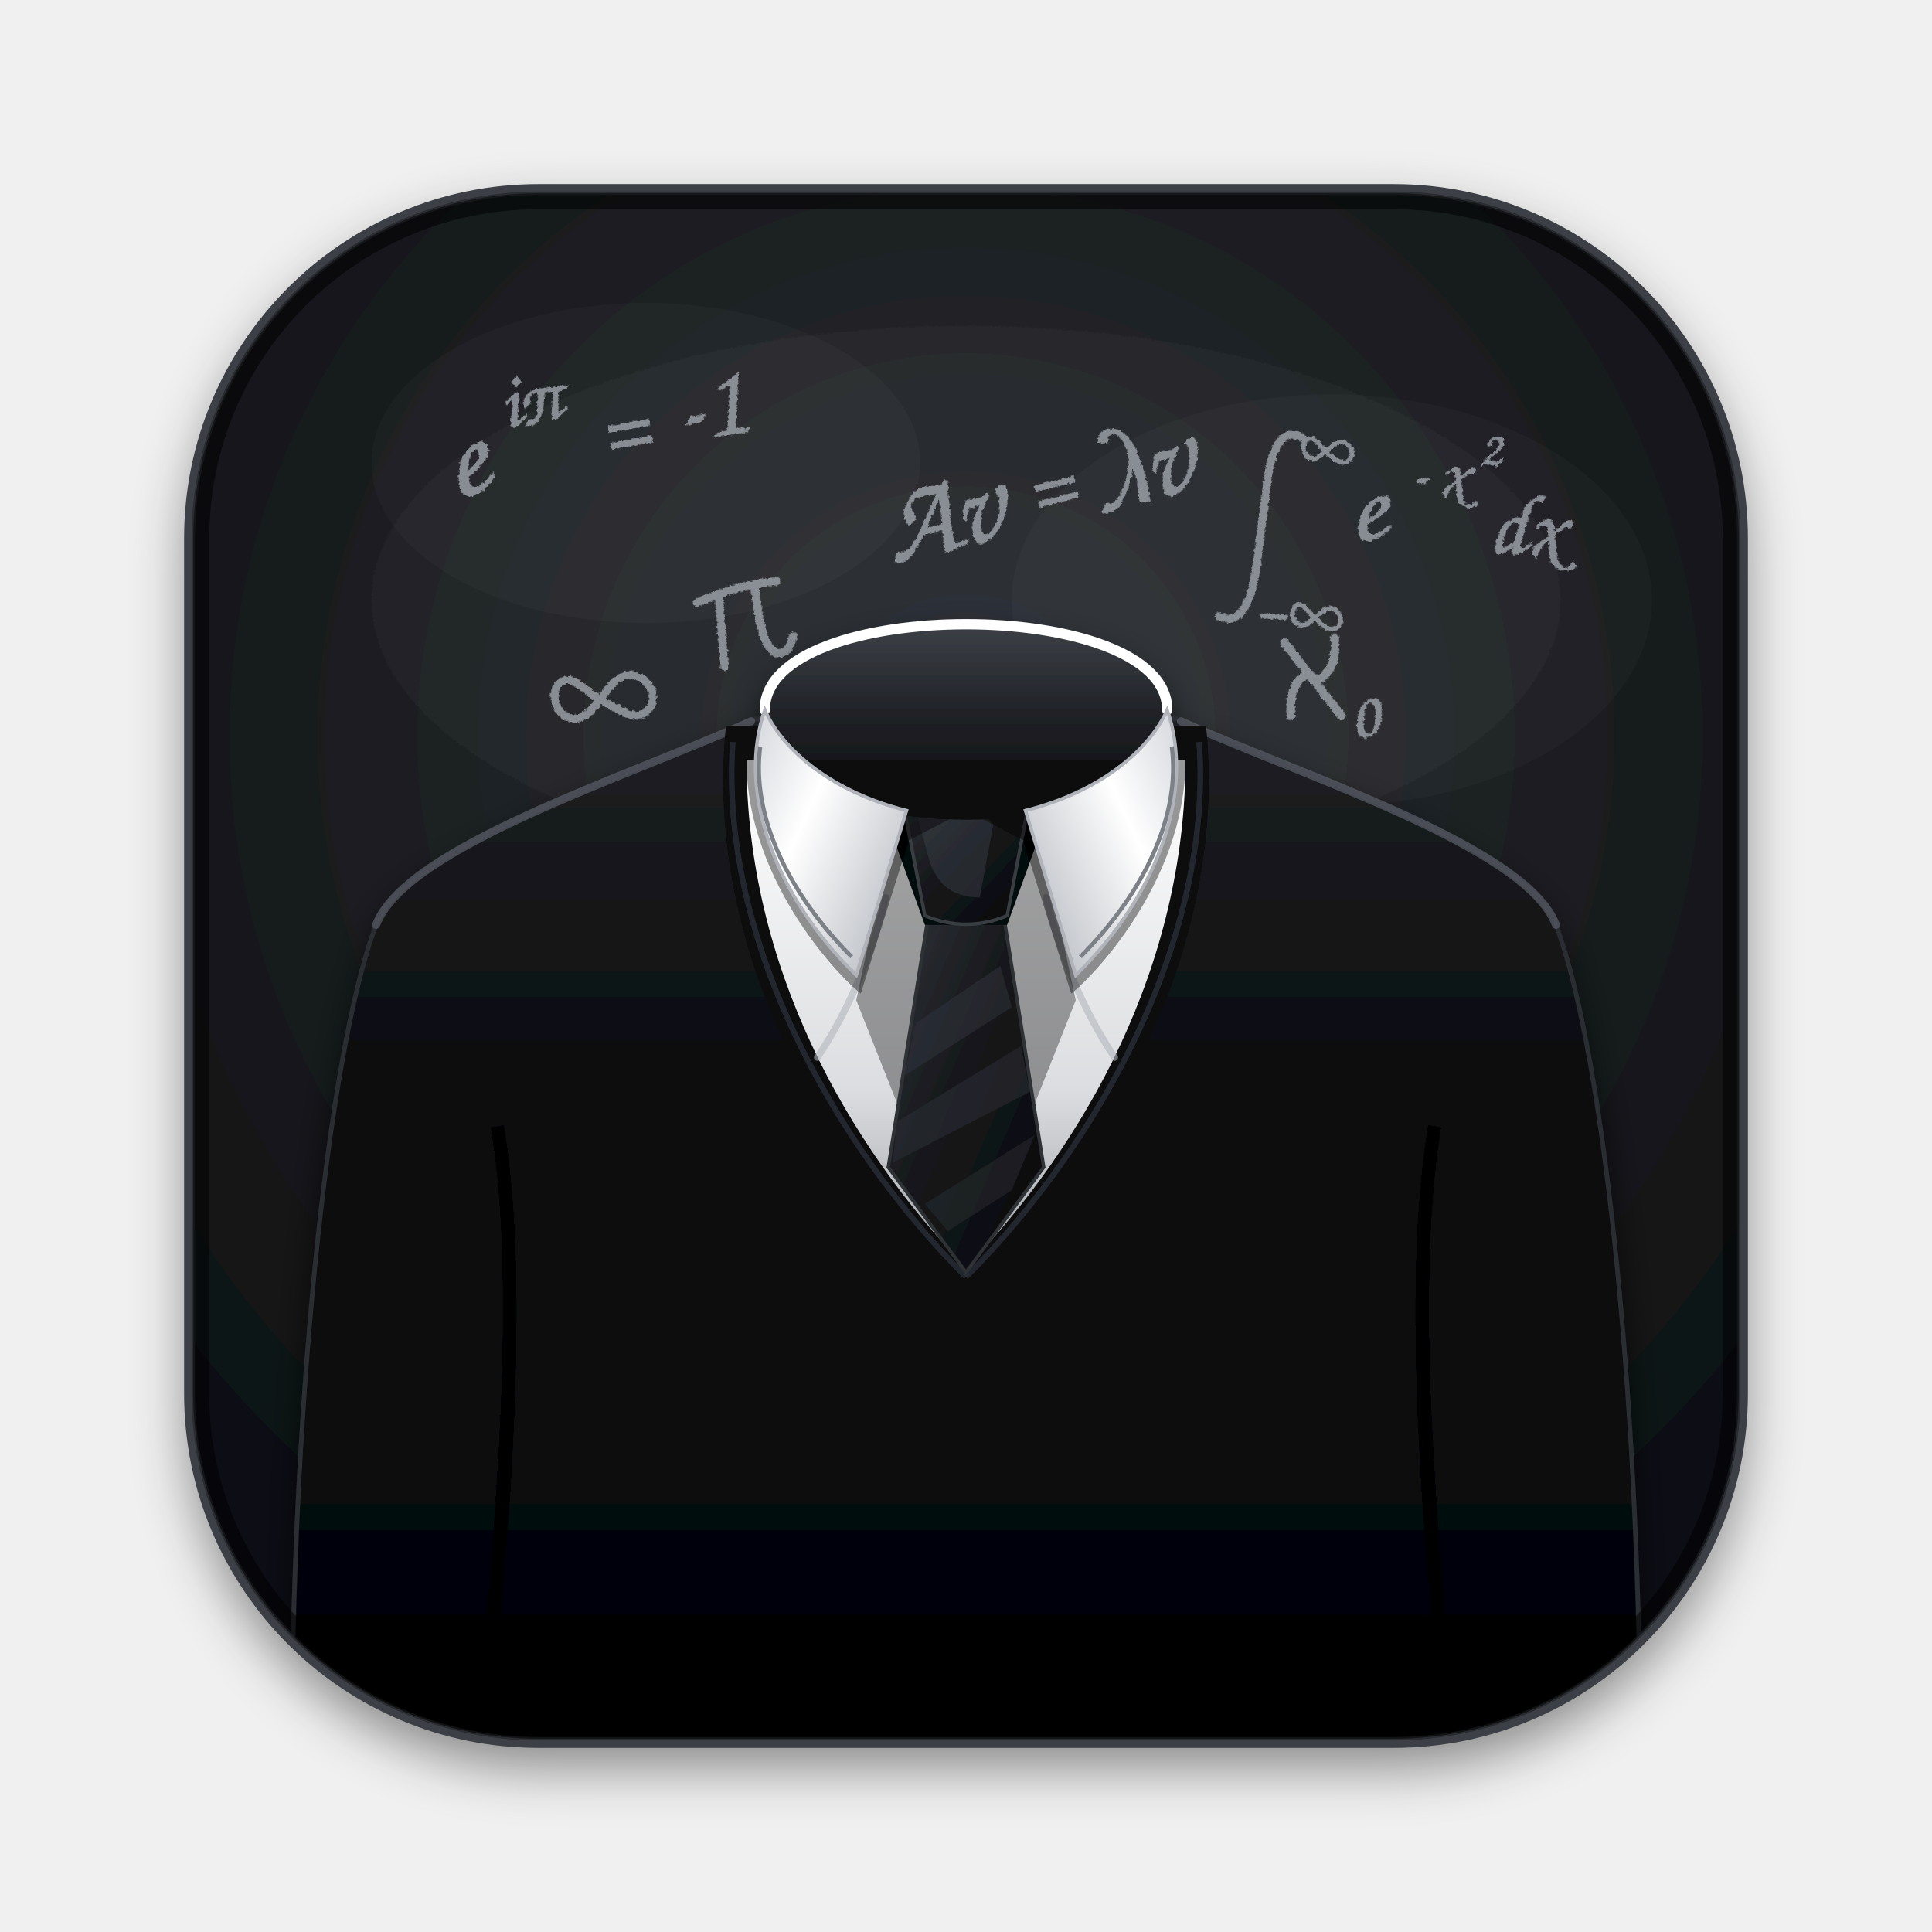
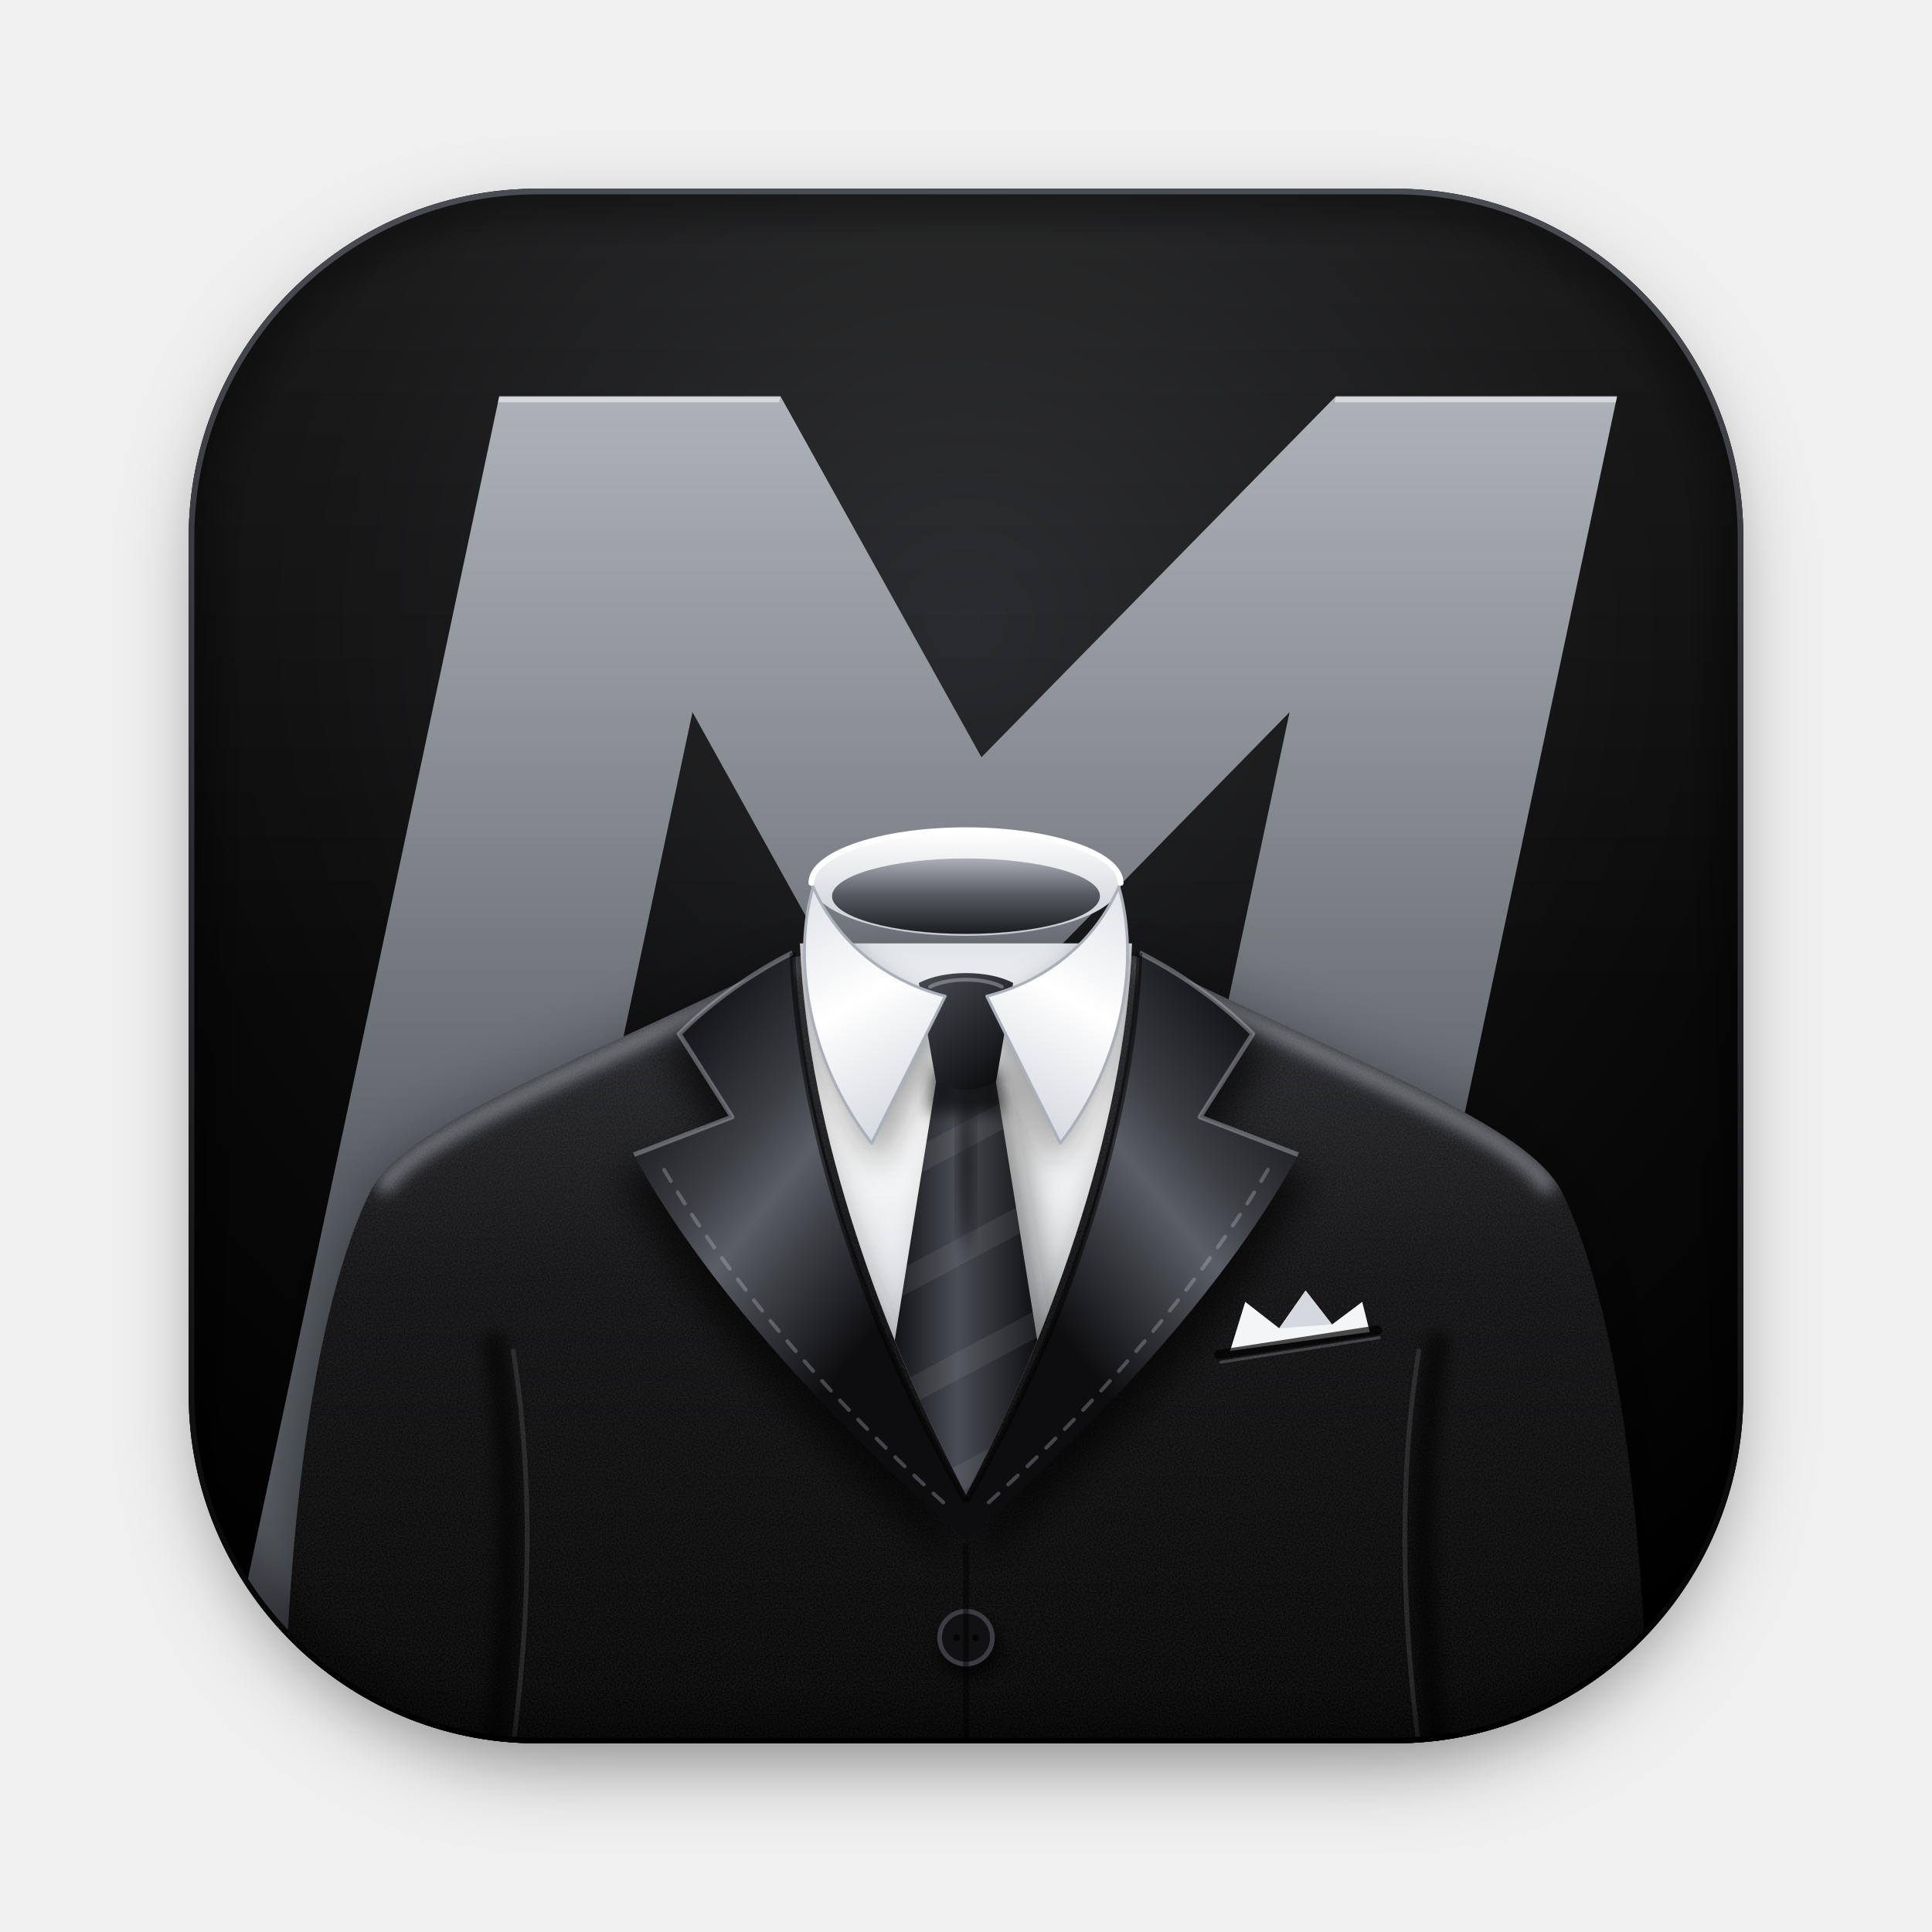
<svg xmlns="http://www.w3.org/2000/svg" viewBox="0 0 1024 1024" width="1024" height="1024">
  <defs>
-     <clipPath id="icon-clip">
-       <rect x="60" y="60" width="680" height="680" rx="153" ry="153" />
+     <clipPath id="body">
+       <rect x="100" y="100" width="824" height="824" rx="185" ry="185" />
    </clipPath>
-     <radialGradient id="board" cx="50%" cy="35%" r="65%" fx="50%" fy="35%">
-       <stop offset="0%" stop-color="#2c3034" />
-       <stop offset="60%" stop-color="#1b1e21" />
-       <stop offset="100%" stop-color="#0f1113" />
+     <clipPath id="jacket">
+       <path d="M 150,940 C 152,800 168,690 196,632 C 214,596 300,566 418,508 C 450,499 574,499 606,508 C 724,566 810,596 828,632 C 856,690 872,800 874,940 Z" />
+     </clipPath>
+     <clipPath id="shirt">
+       <path d="M 424,500 C 428,602 470,712 512,792 C 554,712 596,602 600,500 Z" />
+     </clipPath>
+     <clipPath id="blade">
+       <path d="M 497,568 L 527,568 L 558,762 L 512,816 L 466,762 Z" />
+     </clipPath>
+     <radialGradient id="board" gradientUnits="userSpaceOnUse" cx="512" cy="330" r="640">
+       <stop offset="0" stop-color="#232427" />
+       <stop offset="0.55" stop-color="#0c0c0d" />
+       <stop offset="1" stop-color="#000000" />
    </radialGradient>
-     <linearGradient id="suit-grad" x1="0%" y1="0%" x2="0%" y2="100%">
-       <stop offset="0%" stop-color="#1e2024" />
-       <stop offset="35%" stop-color="#0c0d0f" />
-       <stop offset="100%" stop-color="#030304" />
+     <linearGradient id="suit" gradientUnits="userSpaceOnUse" x1="0" y1="500" x2="0" y2="924">
+       <stop offset="0" stop-color="#2c2d31" />
+       <stop offset="0.42" stop-color="#111113" />
+       <stop offset="1" stop-color="#040404" />
    </linearGradient>
-     <linearGradient id="shirt-grad" x1="0%" y1="0%" x2="0%" y2="100%">
-       <stop offset="0%" stop-color="#ffffff" />
-       <stop offset="65%" stop-color="#dcdde0" />
-       <stop offset="100%" stop-color="#9ea2a8" />
+     <linearGradient id="lapel" gradientUnits="userSpaceOnUse" x1="350" y1="540" x2="500" y2="660">
+       <stop offset="0" stop-color="#0d0d0f" />
+       <stop offset="0.38" stop-color="#3b3d43" />
+       <stop offset="0.55" stop-color="#5b5e66" />
+       <stop offset="0.72" stop-color="#3b3d43" />
+       <stop offset="1" stop-color="#0d0d0f" />
    </linearGradient>
-     <linearGradient id="collar-left" x1="0%" y1="0%" x2="100%" y2="80%">
-       <stop offset="0%" stop-color="#d4d7dc" />
-       <stop offset="40%" stop-color="#ffffff" />
-       <stop offset="100%" stop-color="#b8bcc2" />
+     <linearGradient id="letter" gradientUnits="userSpaceOnUse" x1="0" y1="190" x2="0" y2="640">
+       <stop offset="0" stop-color="#a9adb4" />
+       <stop offset="1" stop-color="#5f636a" />
    </linearGradient>
-     <linearGradient id="collar-right" x1="100%" y1="0%" x2="0%" y2="80%">
-       <stop offset="0%" stop-color="#d4d7dc" />
-       <stop offset="40%" stop-color="#ffffff" />
-       <stop offset="100%" stop-color="#b8bcc2" />
+     <linearGradient id="shirt-fill" gradientUnits="userSpaceOnUse" x1="0" y1="500" x2="0" y2="792">
+       <stop offset="0" stop-color="#e3e6ea" />
+       <stop offset="0.3" stop-color="#ffffff" />
+       <stop offset="1" stop-color="#c3c8d0" />
    </linearGradient>
-     <linearGradient id="neck-hole" x1="0%" y1="0%" x2="0%" y2="100%">
-       <stop offset="0%" stop-color="#3d4047" />
-       <stop offset="50%" stop-color="#1e2024" />
-       <stop offset="100%" stop-color="#0b0c0e" />
+     <linearGradient id="wing" gradientUnits="userSpaceOnUse" x1="424" y1="470" x2="500" y2="600">
+       <stop offset="0" stop-color="#dfe2e7" />
+       <stop offset="0.45" stop-color="#ffffff" />
+       <stop offset="1" stop-color="#cdd1d8" />
    </linearGradient>
-     <linearGradient id="tie-grad" x1="0%" y1="0%" x2="100%" y2="100%">
-       <stop offset="0%" stop-color="#32353b" />
-       <stop offset="45%" stop-color="#16181b" />
-       <stop offset="100%" stop-color="#08090b" />
+     <linearGradient id="stand" gradientUnits="userSpaceOnUse" x1="0" y1="440" x2="0" y2="496">
+       <stop offset="0" stop-color="#ffffff" />
+       <stop offset="1" stop-color="#c6cad1" />
    </linearGradient>
-     <filter id="drop-shadow" x="-15%" y="-15%" width="130%" height="130%">
-       <feDropShadow dx="0" dy="8" stdDeviation="8" flood-color="#000000" flood-opacity="0.65" />
+     <linearGradient id="hollow" gradientUnits="userSpaceOnUse" x1="0" y1="452" x2="0" y2="496">
+       <stop offset="0" stop-color="#b9bec6" />
+       <stop offset="0.5" stop-color="#555a62" />
+       <stop offset="1" stop-color="#16181b" />
+     </linearGradient>
+     <linearGradient id="tie" gradientUnits="userSpaceOnUse" x1="466" y1="0" x2="558" y2="0">
+       <stop offset="0" stop-color="#050506" />
+       <stop offset="0.45" stop-color="#4a4d55" />
+       <stop offset="1" stop-color="#030303" />
+     </linearGradient>
+     <linearGradient id="knot" gradientUnits="userSpaceOnUse" x1="487" y1="514" x2="537" y2="579">
+       <stop offset="0" stop-color="#4a4d55" />
+       <stop offset="1" stop-color="#050506" />
+     </linearGradient>
+     <linearGradient id="gloss" gradientUnits="userSpaceOnUse" x1="0" y1="100" x2="0" y2="520">
+       <stop offset="0" stop-color="#ffffff" stop-opacity="0.14" />
+       <stop offset="1" stop-color="#ffffff" stop-opacity="0" />
+     </linearGradient>
+     <linearGradient id="edge" gradientUnits="userSpaceOnUse" x1="0" y1="100" x2="0" y2="924">
+       <stop offset="0" stop-color="#4a4d53" />
+       <stop offset="1" stop-color="#000000" />
+     </linearGradient>
+     <filter id="blur-4" x="-30%" y="-30%" width="160%" height="160%">
+       <feGaussianBlur stdDeviation="4" />
    </filter>
-     <filter id="chalk-effect" x="-10%" y="-10%" width="120%" height="120%">
-       <feTurbulence type="fractalNoise" baseFrequency="0.8" numOctaves="3" result="noise" />
-       <feDisplacementMap in="SourceGraphic" in2="noise" scale="1.6" xChannelSelector="R" yChannelSelector="G" />
+     <filter id="blur-9" x="-30%" y="-30%" width="160%" height="160%">
+       <feGaussianBlur stdDeviation="9" />
    </filter>
-     <filter id="icon-shadow" x="-10%" y="-10%" width="120%" height="125%">
-       <feDropShadow dx="0" dy="10" stdDeviation="12" flood-color="#000000" flood-opacity="0.45" />
+     <filter id="blur-22" x="-30%" y="-30%" width="160%" height="160%">
+       <feGaussianBlur stdDeviation="22" />
+     </filter>
+     <filter id="wool" x="0" y="0" width="100%" height="100%">
+       <feTurbulence type="fractalNoise" baseFrequency="1.1" numOctaves="2" seed="3" />
+       <feColorMatrix type="matrix" values="0 0 0 0 1  0 0 0 0 1  0 0 0 0 1  0 0 0 0.13 -0.03" />
    </filter>
  </defs>
-   <g transform="translate(27.294 27.294) scale(1.211765)">
-     <rect x="60" y="60" width="680" height="680" rx="153" ry="153" fill="url(#board)" filter="url(#icon-shadow)" />
-     <g clip-path="url(#icon-clip)">
-       <ellipse cx="400" cy="240" rx="260" ry="120" fill="#ffffff" opacity="0.03" filter="url(#chalk-effect)" />
-       <ellipse cx="260" cy="180" rx="120" ry="70" fill="#ffffff" opacity="0.025" />
-       <ellipse cx="560" cy="240" rx="140" ry="90" fill="#ffffff" opacity="0.025" />
-       <g fill="#a3a8af" stroke="#a3a8af" font-family="'Chalkboard SE', 'Bradley Hand', 'Segoe Print', 'Comic Sans MS', cursive, serif" font-style="italic" opacity="0.78" filter="url(#chalk-effect)">
-         <g transform="translate(175, 195) rotate(-10)">
-           <text x="0" y="0" font-size="52" stroke-width="0.8">e</text>
-           <text x="28" y="-26" font-size="34" stroke-width="0.6">iπ</text>
-           <text x="68" y="-4" font-size="44" font-style="normal" stroke-width="0.6">=</text>
-           <text x="102" y="-6" font-size="44" font-style="normal" stroke-width="0.6">-1</text>
-         </g>
-         <g transform="translate(212, 268) rotate(-8)">
-           <path d="M 18,12 C 6,0 0,24 14,26 C 24,27 32,4 44,12 C 54,19 46,34 35,26 C 26,20 24,18 18,12 Z" fill="none" stroke-width="3.5" stroke-linecap="round" />
-         </g>
-         <g transform="translate(278, 240) rotate(-12)">
-           <path d="M 4,2 Q 22,-2 40,0 M 14,1 L 10,32 M 30,1 C 29,16 28,28 34,31 C 38,32 41,28 42,25" fill="none" stroke-width="3.6" stroke-linecap="round" />
-         </g>
-         <g transform="translate(368, 224) rotate(-14)">
-           <text x="0" y="0" font-size="50" stroke-width="0.7">Av</text>
-           <text x="64" y="-4" font-size="42" font-style="normal" stroke-width="0.6">=</text>
-           <text x="96" y="0" font-size="50" stroke-width="0.7">λv</text>
-         </g>
-         <g transform="translate(515, 165) rotate(3)">
-           <path d="M 32,2 C 23,-2 19,8 18,22 L 15,62 C 13,78 8,86 0,82" fill="none" stroke-width="3.5" stroke-linecap="round" />
-           <path d="M 39,4 C 33,-2 30,10 37,11 C 42,12 46,0 52,4 C 57,8 53,15 47,11 C 43,8 42,7 39,4 Z" fill="none" stroke-width="2" />
-           <line x1="19" y1="81" x2="29" y2="81" stroke-width="2.2" stroke-linecap="round" />
-           <path d="M 38,77 C 32,71 29,83 36,84 C 41,85 45,73 51,77 C 56,81 52,88 46,84 C 42,81 41,80 38,77 Z" fill="none" stroke-width="2" />
-           <text x="55" y="45" font-size="46" stroke-width="0.7">e</text>
-           <text x="80" y="24" font-size="28" font-style="normal" stroke-width="0.5">-</text>
-           <text x="93" y="24" font-size="30" stroke-width="0.5">x</text>
-           <text x="110" y="10" font-size="22" font-style="normal" stroke-width="0.5">2</text>
-           <text x="116" y="48" font-size="38" stroke-width="0.6">dx</text>
-         </g>
-         <g transform="translate(535, 255) rotate(-5)">
-           <path d="M 4,4 L 26,38 M 4,36 C 4,24 10,18 14,19 M 26,4 C 26,16 20,22 16,21" fill="none" stroke-width="3.8" stroke-linecap="round" />
-           <text x="30" y="48" font-size="28" font-style="normal" stroke-width="0.6">0</text>
-         </g>
+   <rect x="112" y="124" width="800" height="806" rx="180" fill="#000000" opacity="0.5" filter="url(#blur-22)" />
+   <g clip-path="url(#body)">
+     <rect x="100" y="100" width="824" height="824" rx="185" ry="185" fill="url(#board)" />
+     <g transform="translate(93.5 0) skewX(-12) translate(512 440) scale(0.92) translate(-512 -440)">
+       <path d="M 190,960 L 190,190 L 352,190 L 512,398 L 672,190 L 834,190 L 834,960 L 684,960 L 684,372 L 512,596 L 340,372 L 340,960 Z" fill="url(#letter)" />
+       <path d="M 190,192 L 352,192 M 672,192 L 834,192" fill="none" stroke="#ffffff" stroke-width="3" opacity="0.5" />
+     </g>
+     <path d="M 150,940 C 152,800 168,690 196,632 C 214,596 300,566 418,508 C 450,499 574,499 606,508 C 724,566 810,596 828,632 C 856,690 872,800 874,940 Z" fill="#000000" opacity="0.62" filter="url(#blur-22)" transform="translate(0 16)" />
+     <path d="M 150,940 C 152,800 168,690 196,632 C 214,596 300,566 418,508 C 450,499 574,499 606,508 C 724,566 810,596 828,632 C 856,690 872,800 874,940 Z" fill="url(#suit)" />
+     <rect x="150" y="490" width="724" height="440" clip-path="url(#jacket)" filter="url(#wool)" />
+     <g clip-path="url(#jacket)" fill="none" stroke-linecap="round">
+       <g stroke="#c3c8d2" opacity="0.5" filter="url(#blur-4)">
+         <path d="M 204,628 C 226,598 304,570 416,514" stroke-width="9" />
+         <path d="M 204,628 C 226,598 304,570 416,514" stroke-width="9" transform="translate(1024 0) scale(-1 1)" />
      </g>
-       <g filter="url(#drop-shadow)">
-         <path d="M 105,750 C 105,600 120,440 142,382 C 155,348 250,318 308,292 L 492,292 C 550,318 645,348 658,382 C 680,440 695,600 695,750 Z" fill="url(#suit-grad)" stroke="#2a2d32" stroke-width="2" />
-         <path d="M 142,382 C 155,348 250,318 306,293" fill="none" stroke="#585d66" stroke-width="3.5" stroke-linecap="round" opacity="0.7" />
-         <path d="M 658,382 C 645,348 550,318 494,293" fill="none" stroke="#585d66" stroke-width="3.5" stroke-linecap="round" opacity="0.7" />
-         <path d="M 295,295 C 285,395 340,485 400,542 C 460,485 515,395 505,295 Z" fill="#070809" />
-         <path d="M 304,310 C 304,400 348,478 400,532 C 452,478 496,400 496,310 Z" fill="url(#shirt-grad)" />
-         <path d="M 335,440 Q 355,410 365,370" fill="none" stroke="#b0b5bd" stroke-width="3" stroke-linecap="round" opacity="0.6" />
-         <path d="M 465,440 Q 445,410 435,370" fill="none" stroke="#b0b5bd" stroke-width="3" stroke-linecap="round" opacity="0.6" />
-         <path d="M 368,340 L 352,415 L 400,536 L 448,415 L 432,340 Z" fill="#000000" opacity="0.35" />
-         <path d="M 384,375 L 366,488 L 400,534 L 434,488 L 416,375 Z" fill="url(#tie-grad)" stroke="#2e3136" stroke-width="1.5" />
-         <path d="M 378,425 L 415,400 L 420,418 L 373,448 Z" fill="#2c3036" opacity="0.65" />
-         <path d="M 370,468 L 424,435 L 428,455 L 368,486 Z" fill="#2c3036" opacity="0.55" />
-         <path d="M 382,504 L 430,474 L 420,498 L 392,516 Z" fill="#2c3036" opacity="0.45" />
-         <path d="M 365,335 L 382,382 L 418,382 L 435,335 Z" fill="#060708" />
-         <path d="M 372,326 C 386,322 414,322 428,326 L 418,378 C 406,383 394,383 382,378 Z" fill="url(#tie-grad)" stroke="#383c42" stroke-width="1.5" />
-         <path d="M 378,332 C 390,328 405,330 412,338 L 406,370 C 396,370 388,366 384,354 Z" fill="#3a3e45" opacity="0.5" />
-         <path d="M 312,288 C 312,238 488,238 488,288 C 488,318 450,336 400,336 C 350,336 312,318 312,288 Z" fill="url(#neck-hole)" />
-         <path d="M 312,288 C 312,238 488,238 488,288" fill="none" stroke="#ffffff" stroke-width="4.5" stroke-linecap="round" />
-         <path d="M 304,310 C 304,365 348,408 354,412 L 375,345 L 400,332 L 425,345 L 446,412 C 452,408 496,365 496,310 Z" fill="#000000" opacity="0.4" />
-         <path d="M 312,288 C 300,322 315,368 352,404 L 374,332 C 342,324 320,306 312,288 Z" fill="url(#collar-left)" stroke="#b0b4ba" stroke-width="1.5" />
-         <path d="M 310,304 C 306,334 322,368 350,396" fill="none" stroke="#7c8087" stroke-width="1.8" />
-         <path d="M 488,288 C 500,322 485,368 448,404 L 426,332 C 458,324 480,306 488,288 Z" fill="url(#collar-right)" stroke="#b0b4ba" stroke-width="1.5" />
-         <path d="M 490,304 C 494,334 478,368 450,396" fill="none" stroke="#7c8087" stroke-width="1.8" />
-         <path d="M 298,302 C 292,388 342,478 400,536" fill="none" stroke="#2c3036" stroke-width="2.5" opacity="0.8" />
-         <path d="M 502,302 C 508,388 458,478 400,536" fill="none" stroke="#2c3036" stroke-width="2.5" opacity="0.8" />
-         <path d="M 195,470 C 205,530 200,620 190,720" fill="none" stroke="#000000" stroke-width="6" opacity="0.6" />
-         <path d="M 605,470 C 595,530 600,620 610,720" fill="none" stroke="#000000" stroke-width="6" opacity="0.6" />
+       <g stroke="#000000" opacity="0.6" filter="url(#blur-4)">
+         <path d="M 262,712 C 274,790 270,870 260,940" stroke-width="12" />
+         <path d="M 262,712 C 274,790 270,870 260,940" stroke-width="12" transform="translate(1024 0) scale(-1 1)" />
      </g>
-       <rect x="60" y="60" width="680" height="680" rx="153" ry="153" fill="none" stroke="#000000" stroke-width="18" opacity="0.55" />
+       <g stroke="#c3c8d2" opacity="0.14">
+         <path d="M 272,716 C 284,792 280,870 270,940" stroke-width="2.5" />
+         <path d="M 272,716 C 284,792 280,870 270,940" stroke-width="2.5" transform="translate(1024 0) scale(-1 1)" />
+       </g>
    </g>
-     <rect x="60" y="60" width="680" height="680" rx="153" ry="153" fill="none" stroke="#3c4046" stroke-width="4" />
-     <rect x="62" y="62" width="676" height="676" rx="151" ry="151" fill="none" stroke="#1c1e22" stroke-width="1.5" opacity="0.6" />
+     <path d="M 424,500 C 428,602 470,712 512,792 C 554,712 596,602 600,500 Z" fill="url(#shirt-fill)" />
+     <g clip-path="url(#shirt)">
+       <path d="M 404,500 C 410,610 452,716 512,800" fill="none" stroke="#131417" stroke-width="30" opacity="0.3" filter="url(#blur-9)" />
+       <path d="M 404,500 C 410,610 452,716 512,800" fill="none" stroke="#131417" stroke-width="30" opacity="0.3" filter="url(#blur-9)" transform="translate(1024 0) scale(-1 1)" />
+       <path d="M 497,568 L 527,568 L 558,762 L 512,816 L 466,762 Z" fill="#0b0b0d" opacity="0.45" filter="url(#blur-9)" transform="translate(9 6)" />
+     </g>
+     <g clip-path="url(#shirt)">
+       <path d="M 497,568 L 527,568 L 558,762 L 512,816 L 466,762 Z" fill="url(#tie)" />
+       <g clip-path="url(#blade)" stroke="#ffffff" stroke-width="13" opacity="0.07">
+         <path d="M 440,640 L 590,560" />
+         <path d="M 440,700 L 590,620" />
+         <path d="M 440,760 L 590,680" />
+         <path d="M 440,820 L 590,740" />
+       </g>
+       <path d="M 512,574 C 507,600 507,636 512,668 C 517,636 517,600 512,574 Z" fill="#000000" opacity="0.6" filter="url(#blur-4)" />
+       <path d="M 494,566 L 530,566 L 532,590 L 492,590 Z" fill="#000000" opacity="0.6" filter="url(#blur-4)" />
+     </g>
+     <g clip-path="url(#jacket)">
+       <path d="M 420,505 C 424,610 466,716 512,796 L 512,816 C 438,752 370,676 336,612 L 388,592 L 360,548 C 378,530 400,515 420,505 Z" fill="#000000" opacity="0.62" filter="url(#blur-9)" transform="translate(-8 12)" />
+       <path d="M 420,505 C 424,610 466,716 512,796 L 512,816 C 438,752 370,676 336,612 L 388,592 L 360,548 C 378,530 400,515 420,505 Z" fill="#000000" opacity="0.62" filter="url(#blur-9)" transform="translate(1032 12) scale(-1 1)" />
+     </g>
+     <path d="M 420,505 C 424,610 466,716 512,796 L 512,816 C 438,752 370,676 336,612 L 388,592 L 360,548 C 378,530 400,515 420,505 Z" fill="url(#lapel)" />
+     <path d="M 336,612 L 388,592 L 360,548 C 378,530 400,515 420,505" fill="none" stroke="#c3c8d2" stroke-width="2.5" stroke-linejoin="round" opacity="0.4" />
+     <g transform="translate(1024 0) scale(-1 1)">
+       <path d="M 420,505 C 424,610 466,716 512,796 L 512,816 C 438,752 370,676 336,612 L 388,592 L 360,548 C 378,530 400,515 420,505 Z" fill="url(#lapel)" />
+       <path d="M 336,612 L 388,592 L 360,548 C 378,530 400,515 420,505" fill="none" stroke="#c3c8d2" stroke-width="2.5" stroke-linejoin="round" opacity="0.4" />
+       <path d="M 420,505 C 424,610 466,716 512,796" fill="none" stroke="#000000" stroke-width="3" opacity="0.5" />
+     </g>
+     <path d="M 420,505 C 424,610 466,716 512,796" fill="none" stroke="#000000" stroke-width="3" opacity="0.5" />
+     <g fill="none" stroke="#c3c8d2" stroke-width="2" stroke-dasharray="7 7" stroke-linecap="round" opacity="0.3">
+       <path d="M 352,620 C 388,682 446,748 504,800" />
+       <path d="M 352,620 C 388,682 446,748 504,800" transform="translate(1024 0) scale(-1 1)" />
+     </g>
+     <ellipse cx="514" cy="874" rx="17" ry="16" fill="#000000" opacity="0.6" filter="url(#blur-4)" />
+     <circle cx="512" cy="868" r="14" fill="#111113" stroke="#3b3d43" stroke-width="2.5" />
+     <circle cx="507" cy="868" r="1.8" fill="#000000" opacity="0.7" />
+     <circle cx="517" cy="868" r="1.8" fill="#000000" opacity="0.7" />
+     <path d="M 512,818 C 512,840 512,880 512,940" fill="none" stroke="#000000" stroke-width="3" opacity="0.45" />
+     <path d="M 652,716 L 660,690 L 678,704 L 692,684 L 706,702 L 722,690 L 726,706 Z" fill="#f4f5f7" />
+     <path d="M 678,704 L 692,684 L 706,702 Z" fill="#d5d9df" />
+     <path d="M 646,718 L 730,705" fill="none" stroke="#000000" stroke-width="5" stroke-linecap="round" opacity="0.7" />
+     <path d="M 647,722 L 731,709" fill="none" stroke="#c3c8d2" stroke-width="1.5" stroke-linecap="round" opacity="0.25" />
+     <ellipse cx="512" cy="468" rx="82" ry="28" fill="url(#stand)" />
+     <ellipse cx="512" cy="475" rx="71" ry="20" fill="url(#hollow)" />
+     <path d="M 430,468 A 82,28 0 0 1 594,468" fill="none" stroke="#ffffff" stroke-width="3" stroke-linecap="round" />
+     <g clip-path="url(#shirt)">
+       <path d="M 431,470 C 420,508 428,562 462,606 L 501,528 C 470,520 444,500 431,470 Z" fill="#131417" opacity="0.4" filter="url(#blur-9)" transform="translate(4 12)" />
+       <path d="M 431,470 C 420,508 428,562 462,606 L 501,528 C 470,520 444,500 431,470 Z" fill="#131417" opacity="0.4" filter="url(#blur-9)" transform="translate(1020 12) scale(-1 1)" />
+     </g>
+     <path d="M 487,521 C 500,514 524,514 537,521 L 528,573 C 518,579 506,579 496,573 Z" fill="url(#knot)" />
+     <path d="M 493,523 C 503,518 521,518 531,523" fill="none" stroke="#ffffff" stroke-width="2" stroke-linecap="round" opacity="0.3" />
+     <path d="M 431,470 C 420,508 428,562 462,606 L 501,528 C 470,520 444,500 431,470 Z" fill="url(#wing)" stroke="#aab0b9" stroke-width="1.5" stroke-linejoin="round" />
+     <path d="M 431,470 C 420,508 428,562 462,606 L 501,528 C 470,520 444,500 431,470 Z" fill="url(#wing)" stroke="#aab0b9" stroke-width="1.5" stroke-linejoin="round" transform="translate(1024 0) scale(-1 1)" />
+     <rect x="100" y="100" width="824" height="824" rx="185" ry="185" fill="url(#gloss)" opacity="0.5" />
+     <rect x="100" y="100" width="824" height="824" rx="185" ry="185" fill="none" stroke="#000000" stroke-width="30" opacity="0.35" filter="url(#blur-9)" />
  </g>
+   <rect x="101.5" y="101.5" width="821" height="821" rx="183.5" fill="none" stroke="url(#edge)" stroke-width="3" />
</svg>
